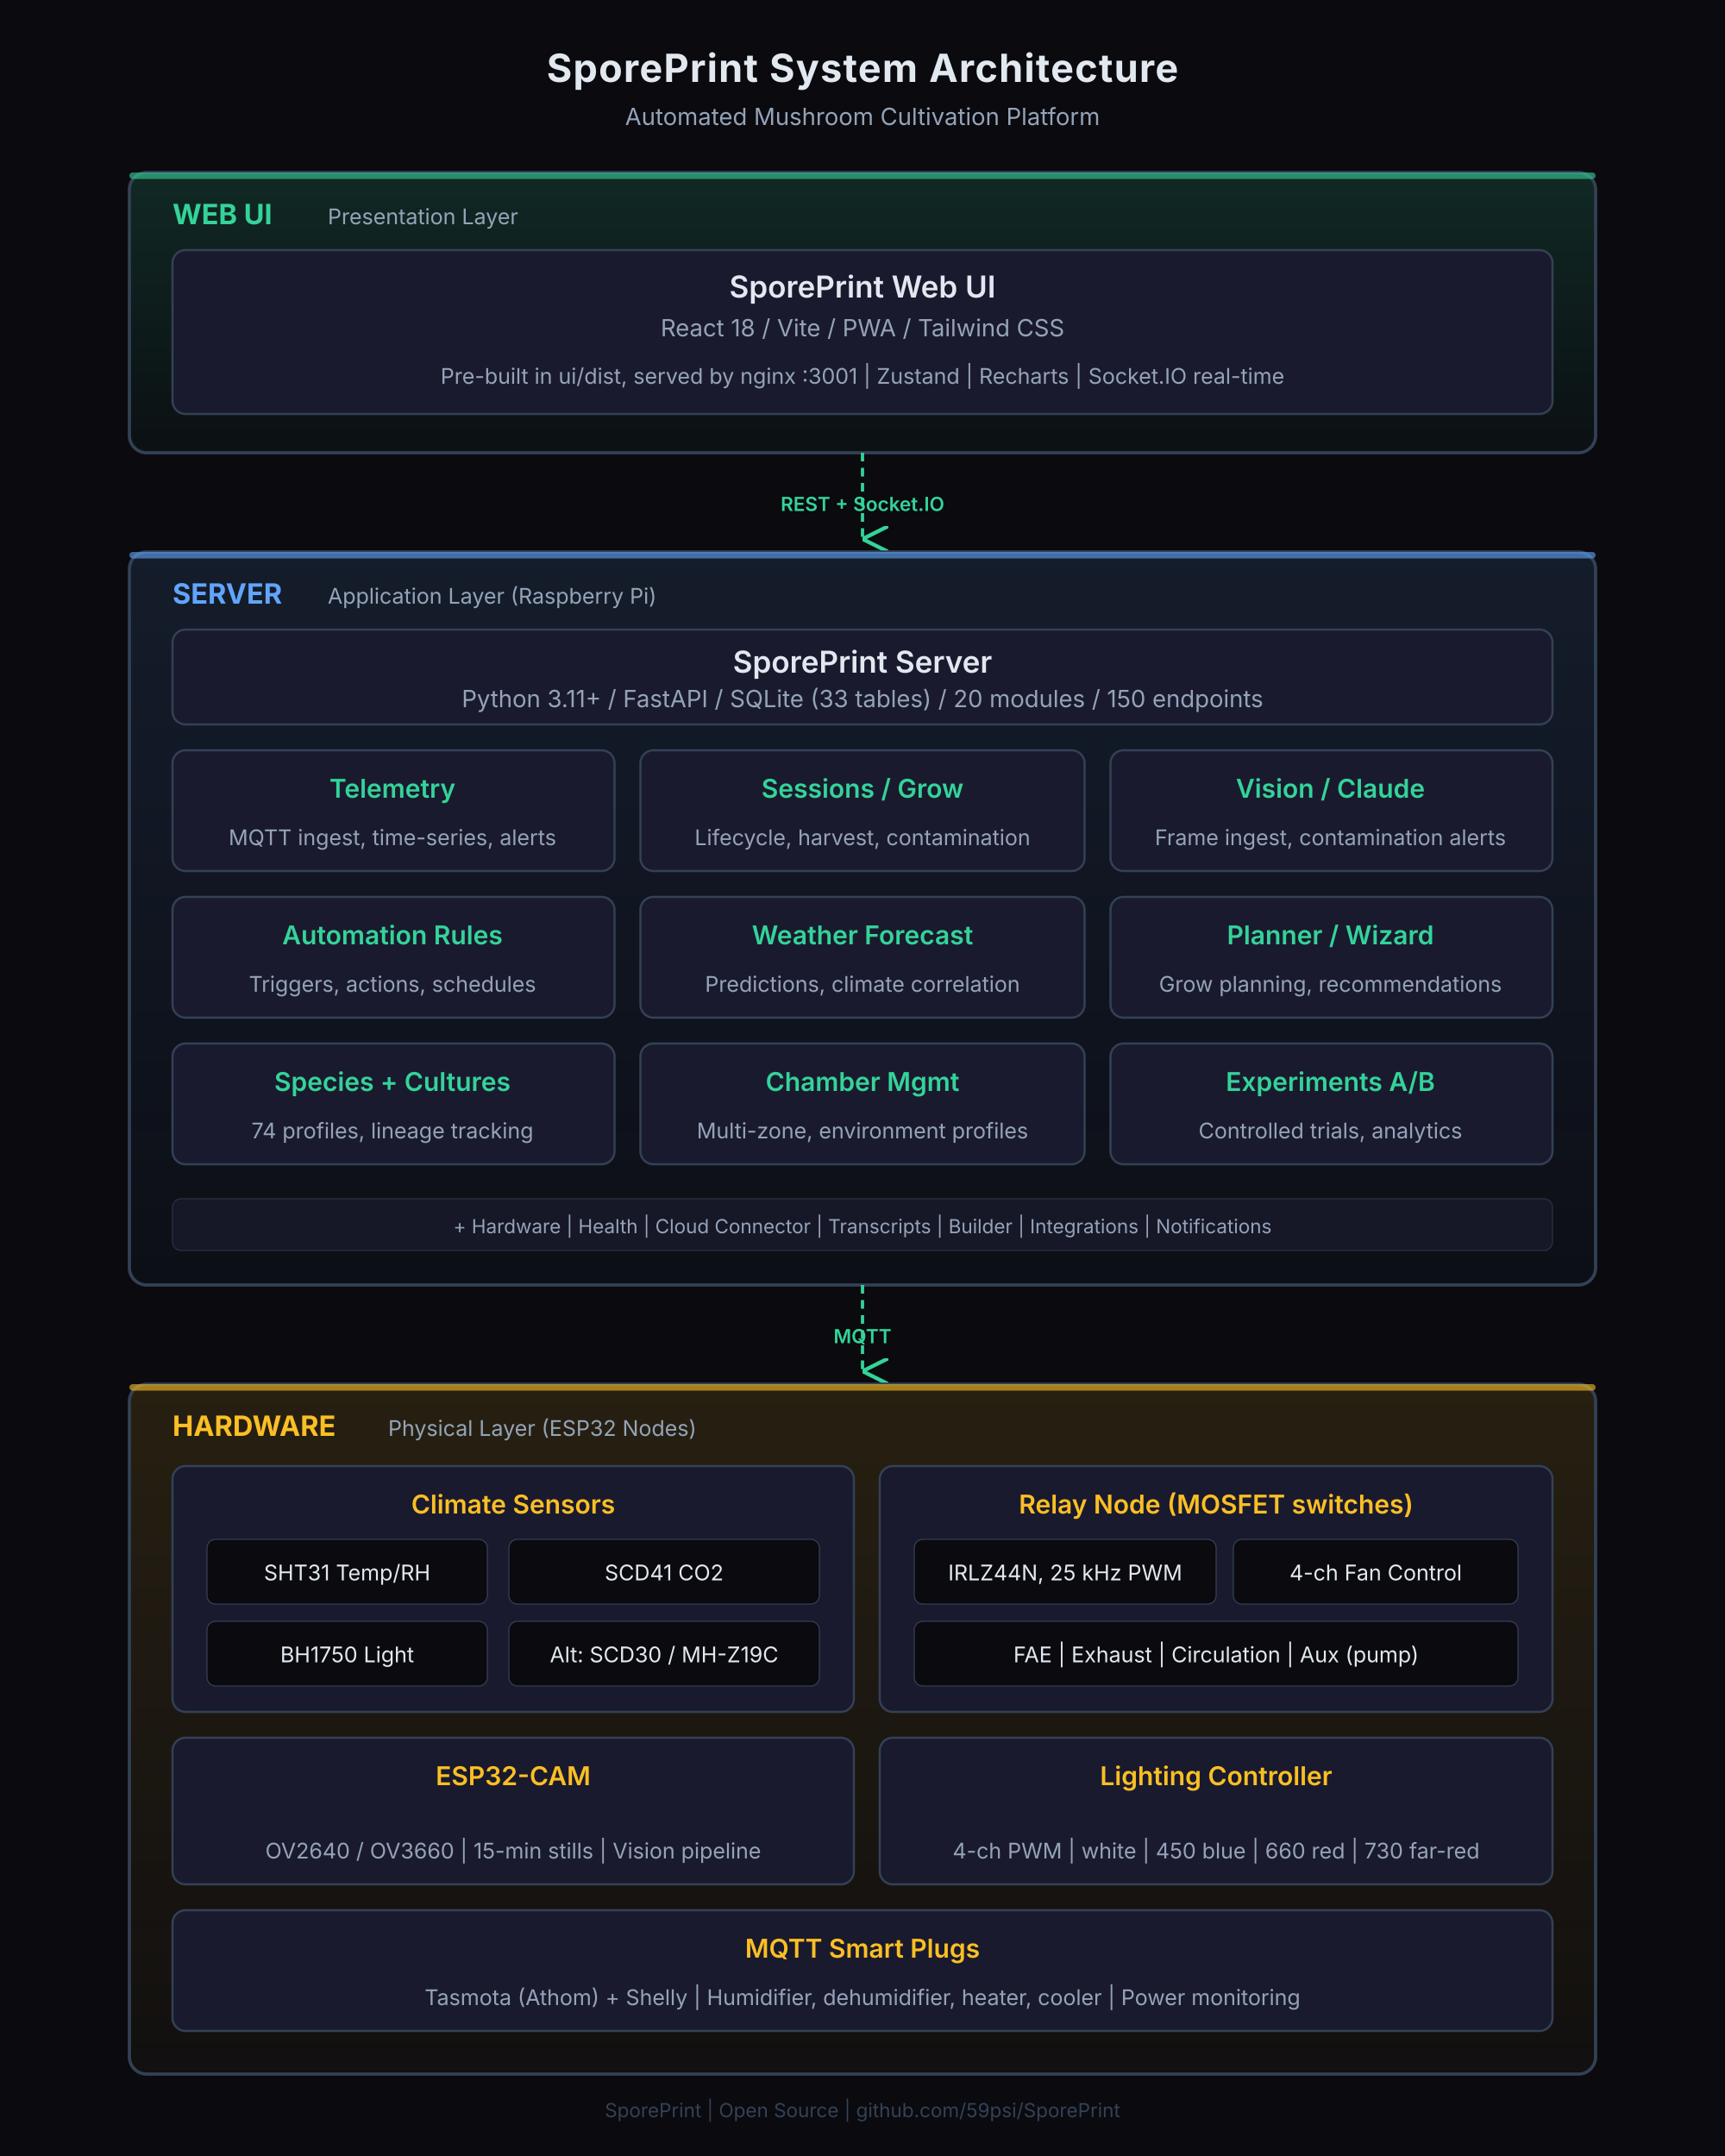
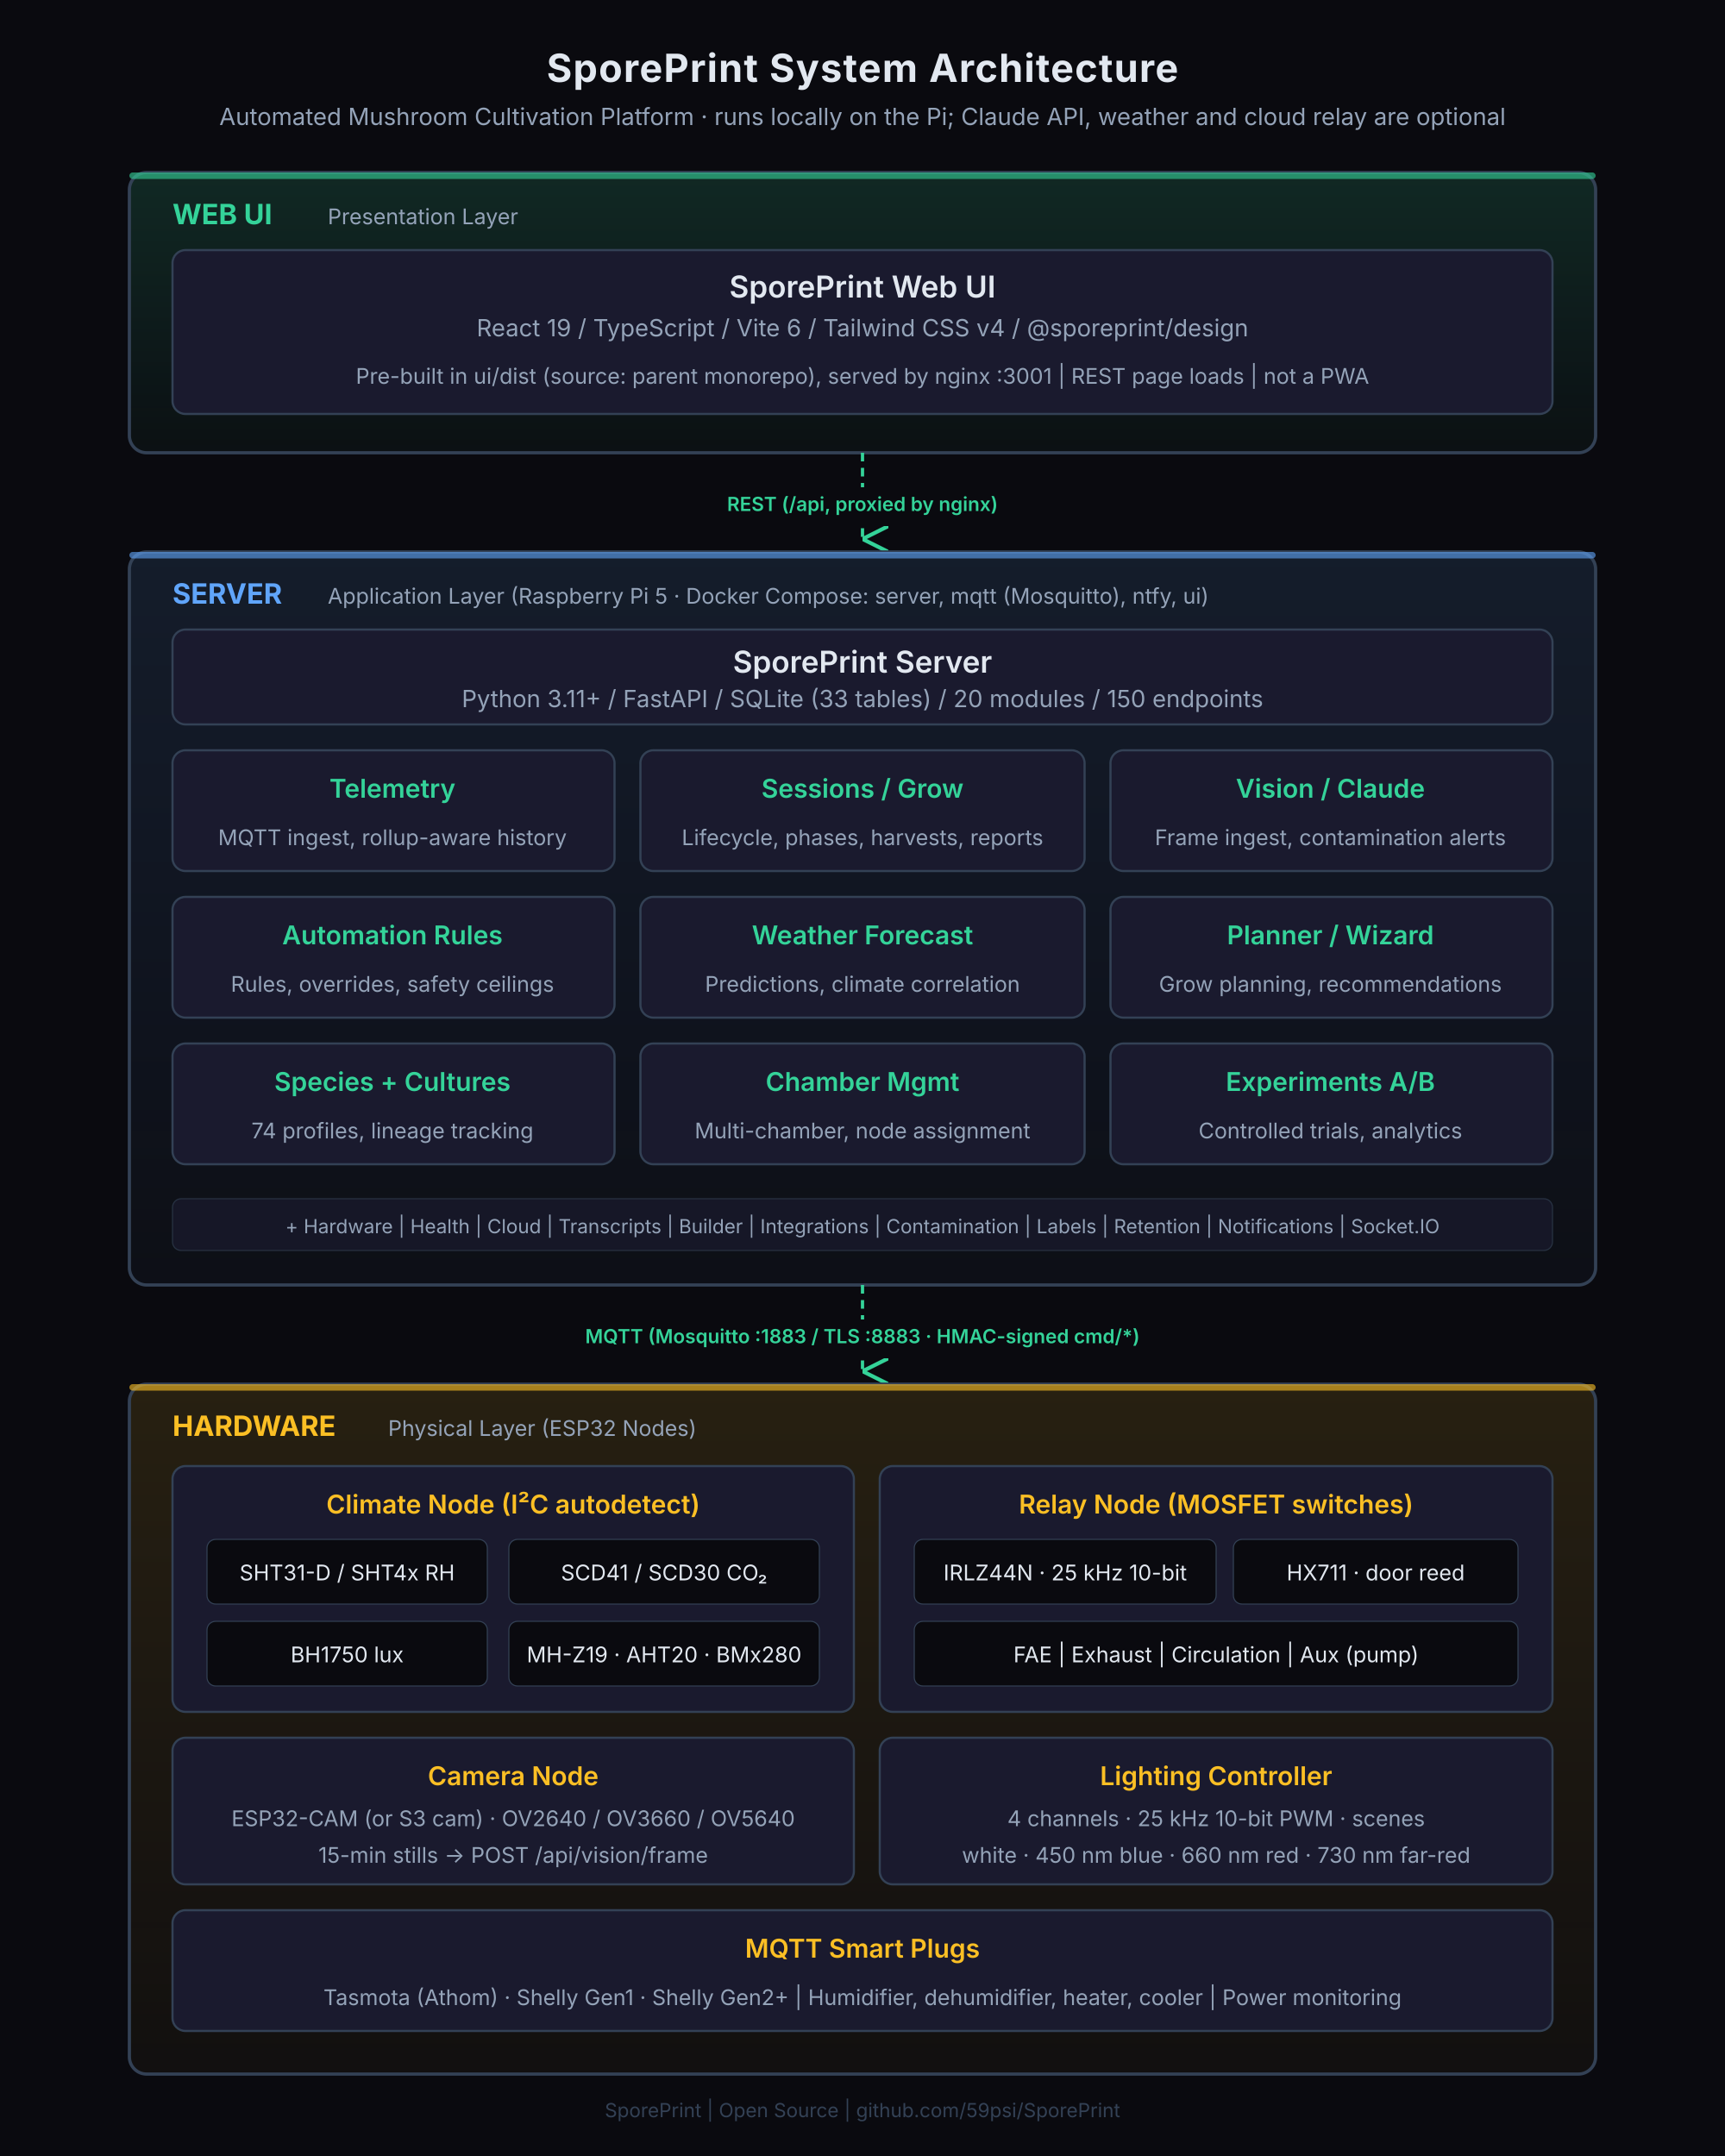
<svg xmlns="http://www.w3.org/2000/svg" viewBox="0 0 800 1000" width="800" height="1000">
  <defs>
    <filter id="glow">
      <feGaussianBlur stdDeviation="2" result="blur" />
      <feMerge>
        <feMergeNode in="blur" />
        <feMergeNode in="SourceGraphic" />
      </feMerge>
    </filter>
    <linearGradient id="emeraldFade" x1="0%" y1="0%" x2="0%" y2="100%">
      <stop offset="0%" stop-color="#34d399" stop-opacity="0.15" />
      <stop offset="100%" stop-color="#34d399" stop-opacity="0.03" />
    </linearGradient>
    <linearGradient id="blueFade" x1="0%" y1="0%" x2="0%" y2="100%">
      <stop offset="0%" stop-color="#60a5fa" stop-opacity="0.12" />
      <stop offset="100%" stop-color="#60a5fa" stop-opacity="0.03" />
    </linearGradient>
    <linearGradient id="amberFade" x1="0%" y1="0%" x2="0%" y2="100%">
      <stop offset="0%" stop-color="#fbbf24" stop-opacity="0.12" />
      <stop offset="100%" stop-color="#fbbf24" stop-opacity="0.03" />
    </linearGradient>
    <marker id="arrowDown" viewBox="0 0 10 10" refX="5" refY="10" markerWidth="8" markerHeight="8" orient="auto">
      <path d="M0,0 L5,10 L10,0" fill="none" stroke="#34d399" stroke-width="1.5" />
    </marker>
  </defs>
  <rect width="800" height="1000" fill="#0a0a0f" rx="0" />
  <text x="400" y="38" text-anchor="middle" fill="#e2e8f0" font-family="system-ui, -apple-system, sans-serif" font-size="18" font-weight="700" letter-spacing="0.5">SporePrint System Architecture</text>
-   <text x="400" y="58" text-anchor="middle" fill="#94a3b8" font-family="system-ui, -apple-system, sans-serif" font-size="11">Automated Mushroom Cultivation Platform</text>
+   <text x="400" y="58" text-anchor="middle" fill="#94a3b8" font-family="system-ui, -apple-system, sans-serif" font-size="11">Automated Mushroom Cultivation Platform  ·  runs locally on the Pi; Claude API, weather and cloud relay are optional</text>
  <rect x="60" y="80" width="680" height="130" rx="8" fill="url(#emeraldFade)" stroke="#334155" stroke-width="1.5" />
  <rect x="60" y="80" width="680" height="3" rx="1.5" fill="#34d399" opacity="0.6" />
  <text x="80" y="104" fill="#34d399" font-family="system-ui, -apple-system, sans-serif" font-size="13" font-weight="700">WEB UI</text>
  <text x="152" y="104" fill="#94a3b8" font-family="system-ui, -apple-system, sans-serif" font-size="10">Presentation Layer</text>
  <rect x="80" y="116" width="640" height="76" rx="6" fill="#1a1a2e" stroke="#334155" stroke-width="1" />
  <text x="400" y="138" text-anchor="middle" fill="#e2e8f0" font-family="system-ui, -apple-system, sans-serif" font-size="14" font-weight="600">SporePrint Web UI</text>
-   <text x="400" y="156" text-anchor="middle" fill="#94a3b8" font-family="system-ui, -apple-system, sans-serif" font-size="11">React 18  /  Vite  /  PWA  /  Tailwind CSS</text>
-   <text x="400" y="178" text-anchor="middle" fill="#94a3b8" font-family="system-ui, -apple-system, sans-serif" font-size="10">Pre-built in ui/dist, served by nginx :3001  |  Zustand  |  Recharts  |  Socket.IO real-time</text>
+   <text x="400" y="156" text-anchor="middle" fill="#94a3b8" font-family="system-ui, -apple-system, sans-serif" font-size="11">React 19  /  TypeScript  /  Vite 6  /  Tailwind CSS v4  /  @sporeprint/design</text>
+   <text x="400" y="178" text-anchor="middle" fill="#94a3b8" font-family="system-ui, -apple-system, sans-serif" font-size="10">Pre-built in ui/dist (source: parent monorepo), served by nginx :3001  |  REST page loads  |  not a PWA</text>
  <line x1="400" y1="210" x2="400" y2="250" stroke="#34d399" stroke-width="1.5" stroke-dasharray="4,3" marker-end="url(#arrowDown)" />
-   <text x="400" y="237" text-anchor="middle" fill="#34d399" font-family="system-ui, -apple-system, sans-serif" font-size="9" font-weight="600">REST + Socket.IO</text>
+   <rect x="318" y="226" width="164" height="16" rx="3" fill="#0a0a0f" />
+   <text x="400" y="237" text-anchor="middle" fill="#34d399" font-family="system-ui, -apple-system, sans-serif" font-size="9" font-weight="600">REST  (/api, proxied by nginx)</text>
  <rect x="60" y="256" width="680" height="340" rx="8" fill="url(#blueFade)" stroke="#334155" stroke-width="1.5" />
  <rect x="60" y="256" width="680" height="3" rx="1.5" fill="#60a5fa" opacity="0.6" />
  <text x="80" y="280" fill="#60a5fa" font-family="system-ui, -apple-system, sans-serif" font-size="13" font-weight="700">SERVER</text>
-   <text x="152" y="280" fill="#94a3b8" font-family="system-ui, -apple-system, sans-serif" font-size="10">Application Layer  (Raspberry Pi)</text>
+   <text x="152" y="280" fill="#94a3b8" font-family="system-ui, -apple-system, sans-serif" font-size="10">Application Layer  (Raspberry Pi 5  ·  Docker Compose: server, mqtt (Mosquitto), ntfy, ui)</text>
  <rect x="80" y="292" width="640" height="44" rx="6" fill="#1a1a2e" stroke="#334155" stroke-width="1" />
  <text x="400" y="312" text-anchor="middle" fill="#e2e8f0" font-family="system-ui, -apple-system, sans-serif" font-size="14" font-weight="600">SporePrint Server</text>
  <text x="400" y="328" text-anchor="middle" fill="#94a3b8" font-family="system-ui, -apple-system, sans-serif" font-size="11">Python 3.11+  /  FastAPI  /  SQLite (33 tables)  /  20 modules  /  150 endpoints</text>
  <rect x="80" y="348" width="205" height="56" rx="6" fill="#1a1a2e" stroke="#334155" stroke-width="1" />
  <text x="182" y="370" text-anchor="middle" fill="#34d399" font-family="system-ui, -apple-system, sans-serif" font-size="12" font-weight="600">Telemetry</text>
-   <text x="182" y="392" text-anchor="middle" fill="#94a3b8" font-family="system-ui, -apple-system, sans-serif" font-size="10">MQTT ingest, time-series, alerts</text>
+   <text x="182" y="392" text-anchor="middle" fill="#94a3b8" font-family="system-ui, -apple-system, sans-serif" font-size="10">MQTT ingest, rollup-aware history</text>
  <rect x="297" y="348" width="206" height="56" rx="6" fill="#1a1a2e" stroke="#334155" stroke-width="1" />
  <text x="400" y="370" text-anchor="middle" fill="#34d399" font-family="system-ui, -apple-system, sans-serif" font-size="12" font-weight="600">Sessions / Grow</text>
-   <text x="400" y="392" text-anchor="middle" fill="#94a3b8" font-family="system-ui, -apple-system, sans-serif" font-size="10">Lifecycle, harvest, contamination</text>
+   <text x="400" y="392" text-anchor="middle" fill="#94a3b8" font-family="system-ui, -apple-system, sans-serif" font-size="10">Lifecycle, phases, harvests, reports</text>
  <rect x="515" y="348" width="205" height="56" rx="6" fill="#1a1a2e" stroke="#334155" stroke-width="1" />
  <text x="617" y="370" text-anchor="middle" fill="#34d399" font-family="system-ui, -apple-system, sans-serif" font-size="12" font-weight="600">Vision / Claude</text>
  <text x="617" y="392" text-anchor="middle" fill="#94a3b8" font-family="system-ui, -apple-system, sans-serif" font-size="10">Frame ingest, contamination alerts</text>
  <rect x="80" y="416" width="205" height="56" rx="6" fill="#1a1a2e" stroke="#334155" stroke-width="1" />
  <text x="182" y="438" text-anchor="middle" fill="#34d399" font-family="system-ui, -apple-system, sans-serif" font-size="12" font-weight="600">Automation Rules</text>
-   <text x="182" y="460" text-anchor="middle" fill="#94a3b8" font-family="system-ui, -apple-system, sans-serif" font-size="10">Triggers, actions, schedules</text>
+   <text x="182" y="460" text-anchor="middle" fill="#94a3b8" font-family="system-ui, -apple-system, sans-serif" font-size="10">Rules, overrides, safety ceilings</text>
  <rect x="297" y="416" width="206" height="56" rx="6" fill="#1a1a2e" stroke="#334155" stroke-width="1" />
  <text x="400" y="438" text-anchor="middle" fill="#34d399" font-family="system-ui, -apple-system, sans-serif" font-size="12" font-weight="600">Weather Forecast</text>
  <text x="400" y="460" text-anchor="middle" fill="#94a3b8" font-family="system-ui, -apple-system, sans-serif" font-size="10">Predictions, climate correlation</text>
  <rect x="515" y="416" width="205" height="56" rx="6" fill="#1a1a2e" stroke="#334155" stroke-width="1" />
  <text x="617" y="438" text-anchor="middle" fill="#34d399" font-family="system-ui, -apple-system, sans-serif" font-size="12" font-weight="600">Planner / Wizard</text>
  <text x="617" y="460" text-anchor="middle" fill="#94a3b8" font-family="system-ui, -apple-system, sans-serif" font-size="10">Grow planning, recommendations</text>
  <rect x="80" y="484" width="205" height="56" rx="6" fill="#1a1a2e" stroke="#334155" stroke-width="1" />
  <text x="182" y="506" text-anchor="middle" fill="#34d399" font-family="system-ui, -apple-system, sans-serif" font-size="12" font-weight="600">Species + Cultures</text>
  <text x="182" y="528" text-anchor="middle" fill="#94a3b8" font-family="system-ui, -apple-system, sans-serif" font-size="10">74 profiles, lineage tracking</text>
  <rect x="297" y="484" width="206" height="56" rx="6" fill="#1a1a2e" stroke="#334155" stroke-width="1" />
  <text x="400" y="506" text-anchor="middle" fill="#34d399" font-family="system-ui, -apple-system, sans-serif" font-size="12" font-weight="600">Chamber Mgmt</text>
-   <text x="400" y="528" text-anchor="middle" fill="#94a3b8" font-family="system-ui, -apple-system, sans-serif" font-size="10">Multi-zone, environment profiles</text>
+   <text x="400" y="528" text-anchor="middle" fill="#94a3b8" font-family="system-ui, -apple-system, sans-serif" font-size="10">Multi-chamber, node assignment</text>
  <rect x="515" y="484" width="205" height="56" rx="6" fill="#1a1a2e" stroke="#334155" stroke-width="1" />
  <text x="617" y="506" text-anchor="middle" fill="#34d399" font-family="system-ui, -apple-system, sans-serif" font-size="12" font-weight="600">Experiments A/B</text>
  <text x="617" y="528" text-anchor="middle" fill="#94a3b8" font-family="system-ui, -apple-system, sans-serif" font-size="10">Controlled trials, analytics</text>
  <rect x="80" y="556" width="640" height="24" rx="4" fill="#1a1a2e" stroke="#334155" stroke-width="0.5" opacity="0.7" />
-   <text x="400" y="572" text-anchor="middle" fill="#94a3b8" font-family="system-ui, -apple-system, sans-serif" font-size="9">+ Hardware  |  Health  |  Cloud Connector  |  Transcripts  |  Builder  |  Integrations  |  Notifications</text>
+   <text x="400" y="572" text-anchor="middle" fill="#94a3b8" font-family="system-ui, -apple-system, sans-serif" font-size="9">+ Hardware  |  Health  |  Cloud  |  Transcripts  |  Builder  |  Integrations  |  Contamination  |  Labels  |  Retention  |  Notifications  |  Socket.IO</text>
  <line x1="400" y1="596" x2="400" y2="636" stroke="#34d399" stroke-width="1.5" stroke-dasharray="4,3" marker-end="url(#arrowDown)" />
-   <text x="400" y="623" text-anchor="middle" fill="#34d399" font-family="system-ui, -apple-system, sans-serif" font-size="9" font-weight="600">MQTT</text>
+   <rect x="244" y="612" width="312" height="16" rx="3" fill="#0a0a0f" />
+   <text x="400" y="623" text-anchor="middle" fill="#34d399" font-family="system-ui, -apple-system, sans-serif" font-size="9" font-weight="600">MQTT  (Mosquitto :1883 / TLS :8883  ·  HMAC-signed cmd/*)</text>
  <rect x="60" y="642" width="680" height="320" rx="8" fill="url(#amberFade)" stroke="#334155" stroke-width="1.5" />
  <rect x="60" y="642" width="680" height="3" rx="1.5" fill="#fbbf24" opacity="0.6" />
  <text x="80" y="666" fill="#fbbf24" font-family="system-ui, -apple-system, sans-serif" font-size="13" font-weight="700">HARDWARE</text>
  <text x="180" y="666" fill="#94a3b8" font-family="system-ui, -apple-system, sans-serif" font-size="10">Physical Layer  (ESP32 Nodes)</text>
  <rect x="80" y="680" width="316" height="114" rx="6" fill="#1a1a2e" stroke="#334155" stroke-width="1" />
-   <text x="238" y="702" text-anchor="middle" fill="#fbbf24" font-family="system-ui, -apple-system, sans-serif" font-size="12" font-weight="600">Climate Sensors</text>
+   <text x="238" y="702" text-anchor="middle" fill="#fbbf24" font-family="system-ui, -apple-system, sans-serif" font-size="12" font-weight="600">Climate Node  (I²C autodetect)</text>
  <rect x="96" y="714" width="130" height="30" rx="4" fill="#0a0a0f" stroke="#334155" stroke-width="0.5" />
-   <text x="161" y="733" text-anchor="middle" fill="#e2e8f0" font-family="system-ui, -apple-system, sans-serif" font-size="10">SHT31 Temp/RH</text>
+   <text x="161" y="733" text-anchor="middle" fill="#e2e8f0" font-family="system-ui, -apple-system, sans-serif" font-size="10">SHT31-D / SHT4x RH</text>
  <rect x="236" y="714" width="144" height="30" rx="4" fill="#0a0a0f" stroke="#334155" stroke-width="0.5" />
-   <text x="308" y="733" text-anchor="middle" fill="#e2e8f0" font-family="system-ui, -apple-system, sans-serif" font-size="10">SCD41 CO2</text>
+   <text x="308" y="733" text-anchor="middle" fill="#e2e8f0" font-family="system-ui, -apple-system, sans-serif" font-size="10">SCD41 / SCD30 CO₂</text>
  <rect x="96" y="752" width="130" height="30" rx="4" fill="#0a0a0f" stroke="#334155" stroke-width="0.5" />
-   <text x="161" y="771" text-anchor="middle" fill="#e2e8f0" font-family="system-ui, -apple-system, sans-serif" font-size="10">BH1750 Light</text>
+   <text x="161" y="771" text-anchor="middle" fill="#e2e8f0" font-family="system-ui, -apple-system, sans-serif" font-size="10">BH1750 lux</text>
  <rect x="236" y="752" width="144" height="30" rx="4" fill="#0a0a0f" stroke="#334155" stroke-width="0.5" />
-   <text x="308" y="771" text-anchor="middle" fill="#e2e8f0" font-family="system-ui, -apple-system, sans-serif" font-size="10">Alt: SCD30 / MH-Z19C</text>
+   <text x="308" y="771" text-anchor="middle" fill="#e2e8f0" font-family="system-ui, -apple-system, sans-serif" font-size="10">MH-Z19 · AHT20 · BMx280</text>
  <rect x="408" y="680" width="312" height="114" rx="6" fill="#1a1a2e" stroke="#334155" stroke-width="1" />
  <text x="564" y="702" text-anchor="middle" fill="#fbbf24" font-family="system-ui, -apple-system, sans-serif" font-size="12" font-weight="600">Relay Node (MOSFET switches)</text>
  <rect x="424" y="714" width="140" height="30" rx="4" fill="#0a0a0f" stroke="#334155" stroke-width="0.5" />
-   <text x="494" y="733" text-anchor="middle" fill="#e2e8f0" font-family="system-ui, -apple-system, sans-serif" font-size="10">IRLZ44N, 25 kHz PWM</text>
+   <text x="494" y="733" text-anchor="middle" fill="#e2e8f0" font-family="system-ui, -apple-system, sans-serif" font-size="10">IRLZ44N · 25 kHz 10-bit</text>
  <rect x="572" y="714" width="132" height="30" rx="4" fill="#0a0a0f" stroke="#334155" stroke-width="0.5" />
-   <text x="638" y="733" text-anchor="middle" fill="#e2e8f0" font-family="system-ui, -apple-system, sans-serif" font-size="10">4-ch Fan Control</text>
+   <text x="638" y="733" text-anchor="middle" fill="#e2e8f0" font-family="system-ui, -apple-system, sans-serif" font-size="10">HX711 · door reed</text>
  <rect x="424" y="752" width="280" height="30" rx="4" fill="#0a0a0f" stroke="#334155" stroke-width="0.5" />
  <text x="564" y="771" text-anchor="middle" fill="#e2e8f0" font-family="system-ui, -apple-system, sans-serif" font-size="10">FAE  |  Exhaust  |  Circulation  |  Aux (pump)</text>
  <rect x="80" y="806" width="316" height="68" rx="6" fill="#1a1a2e" stroke="#334155" stroke-width="1" />
-   <text x="238" y="828" text-anchor="middle" fill="#fbbf24" font-family="system-ui, -apple-system, sans-serif" font-size="12" font-weight="600">ESP32-CAM</text>
-   <text x="238" y="862" text-anchor="middle" fill="#94a3b8" font-family="system-ui, -apple-system, sans-serif" font-size="10">OV2640 / OV3660  |  15-min stills  |  Vision pipeline</text>
+   <text x="238" y="828" text-anchor="middle" fill="#fbbf24" font-family="system-ui, -apple-system, sans-serif" font-size="12" font-weight="600">Camera Node</text>
+   <text x="238" y="847" text-anchor="middle" fill="#94a3b8" font-family="system-ui, -apple-system, sans-serif" font-size="10">ESP32-CAM (or S3 cam)  ·  OV2640 / OV3660 / OV5640</text>
+   <text x="238" y="864" text-anchor="middle" fill="#94a3b8" font-family="system-ui, -apple-system, sans-serif" font-size="10">15-min stills → POST /api/vision/frame</text>
  <rect x="408" y="806" width="312" height="68" rx="6" fill="#1a1a2e" stroke="#334155" stroke-width="1" />
  <text x="564" y="828" text-anchor="middle" fill="#fbbf24" font-family="system-ui, -apple-system, sans-serif" font-size="12" font-weight="600">Lighting Controller</text>
-   <text x="564" y="862" text-anchor="middle" fill="#94a3b8" font-family="system-ui, -apple-system, sans-serif" font-size="10">4-ch PWM  |  white  |  450 blue  |  660 red  |  730 far-red</text>
+   <text x="564" y="847" text-anchor="middle" fill="#94a3b8" font-family="system-ui, -apple-system, sans-serif" font-size="10">4 channels  ·  25 kHz 10-bit PWM  ·  scenes</text>
+   <text x="564" y="864" text-anchor="middle" fill="#94a3b8" font-family="system-ui, -apple-system, sans-serif" font-size="10">white  ·  450 nm blue  ·  660 nm red  ·  730 nm far-red</text>
  <rect x="80" y="886" width="640" height="56" rx="6" fill="#1a1a2e" stroke="#334155" stroke-width="1" />
  <text x="400" y="908" text-anchor="middle" fill="#fbbf24" font-family="system-ui, -apple-system, sans-serif" font-size="12" font-weight="600">MQTT Smart Plugs</text>
-   <text x="400" y="930" text-anchor="middle" fill="#94a3b8" font-family="system-ui, -apple-system, sans-serif" font-size="10">Tasmota (Athom) + Shelly  |  Humidifier, dehumidifier, heater, cooler  |  Power monitoring</text>
+   <text x="400" y="930" text-anchor="middle" fill="#94a3b8" font-family="system-ui, -apple-system, sans-serif" font-size="10">Tasmota (Athom)  ·  Shelly Gen1  ·  Shelly Gen2+  |  Humidifier, dehumidifier, heater, cooler  |  Power monitoring</text>
  <text x="400" y="982" text-anchor="middle" fill="#334155" font-family="system-ui, -apple-system, sans-serif" font-size="9">SporePrint  |  Open Source  |  github.com/59psi/SporePrint</text>
</svg>
